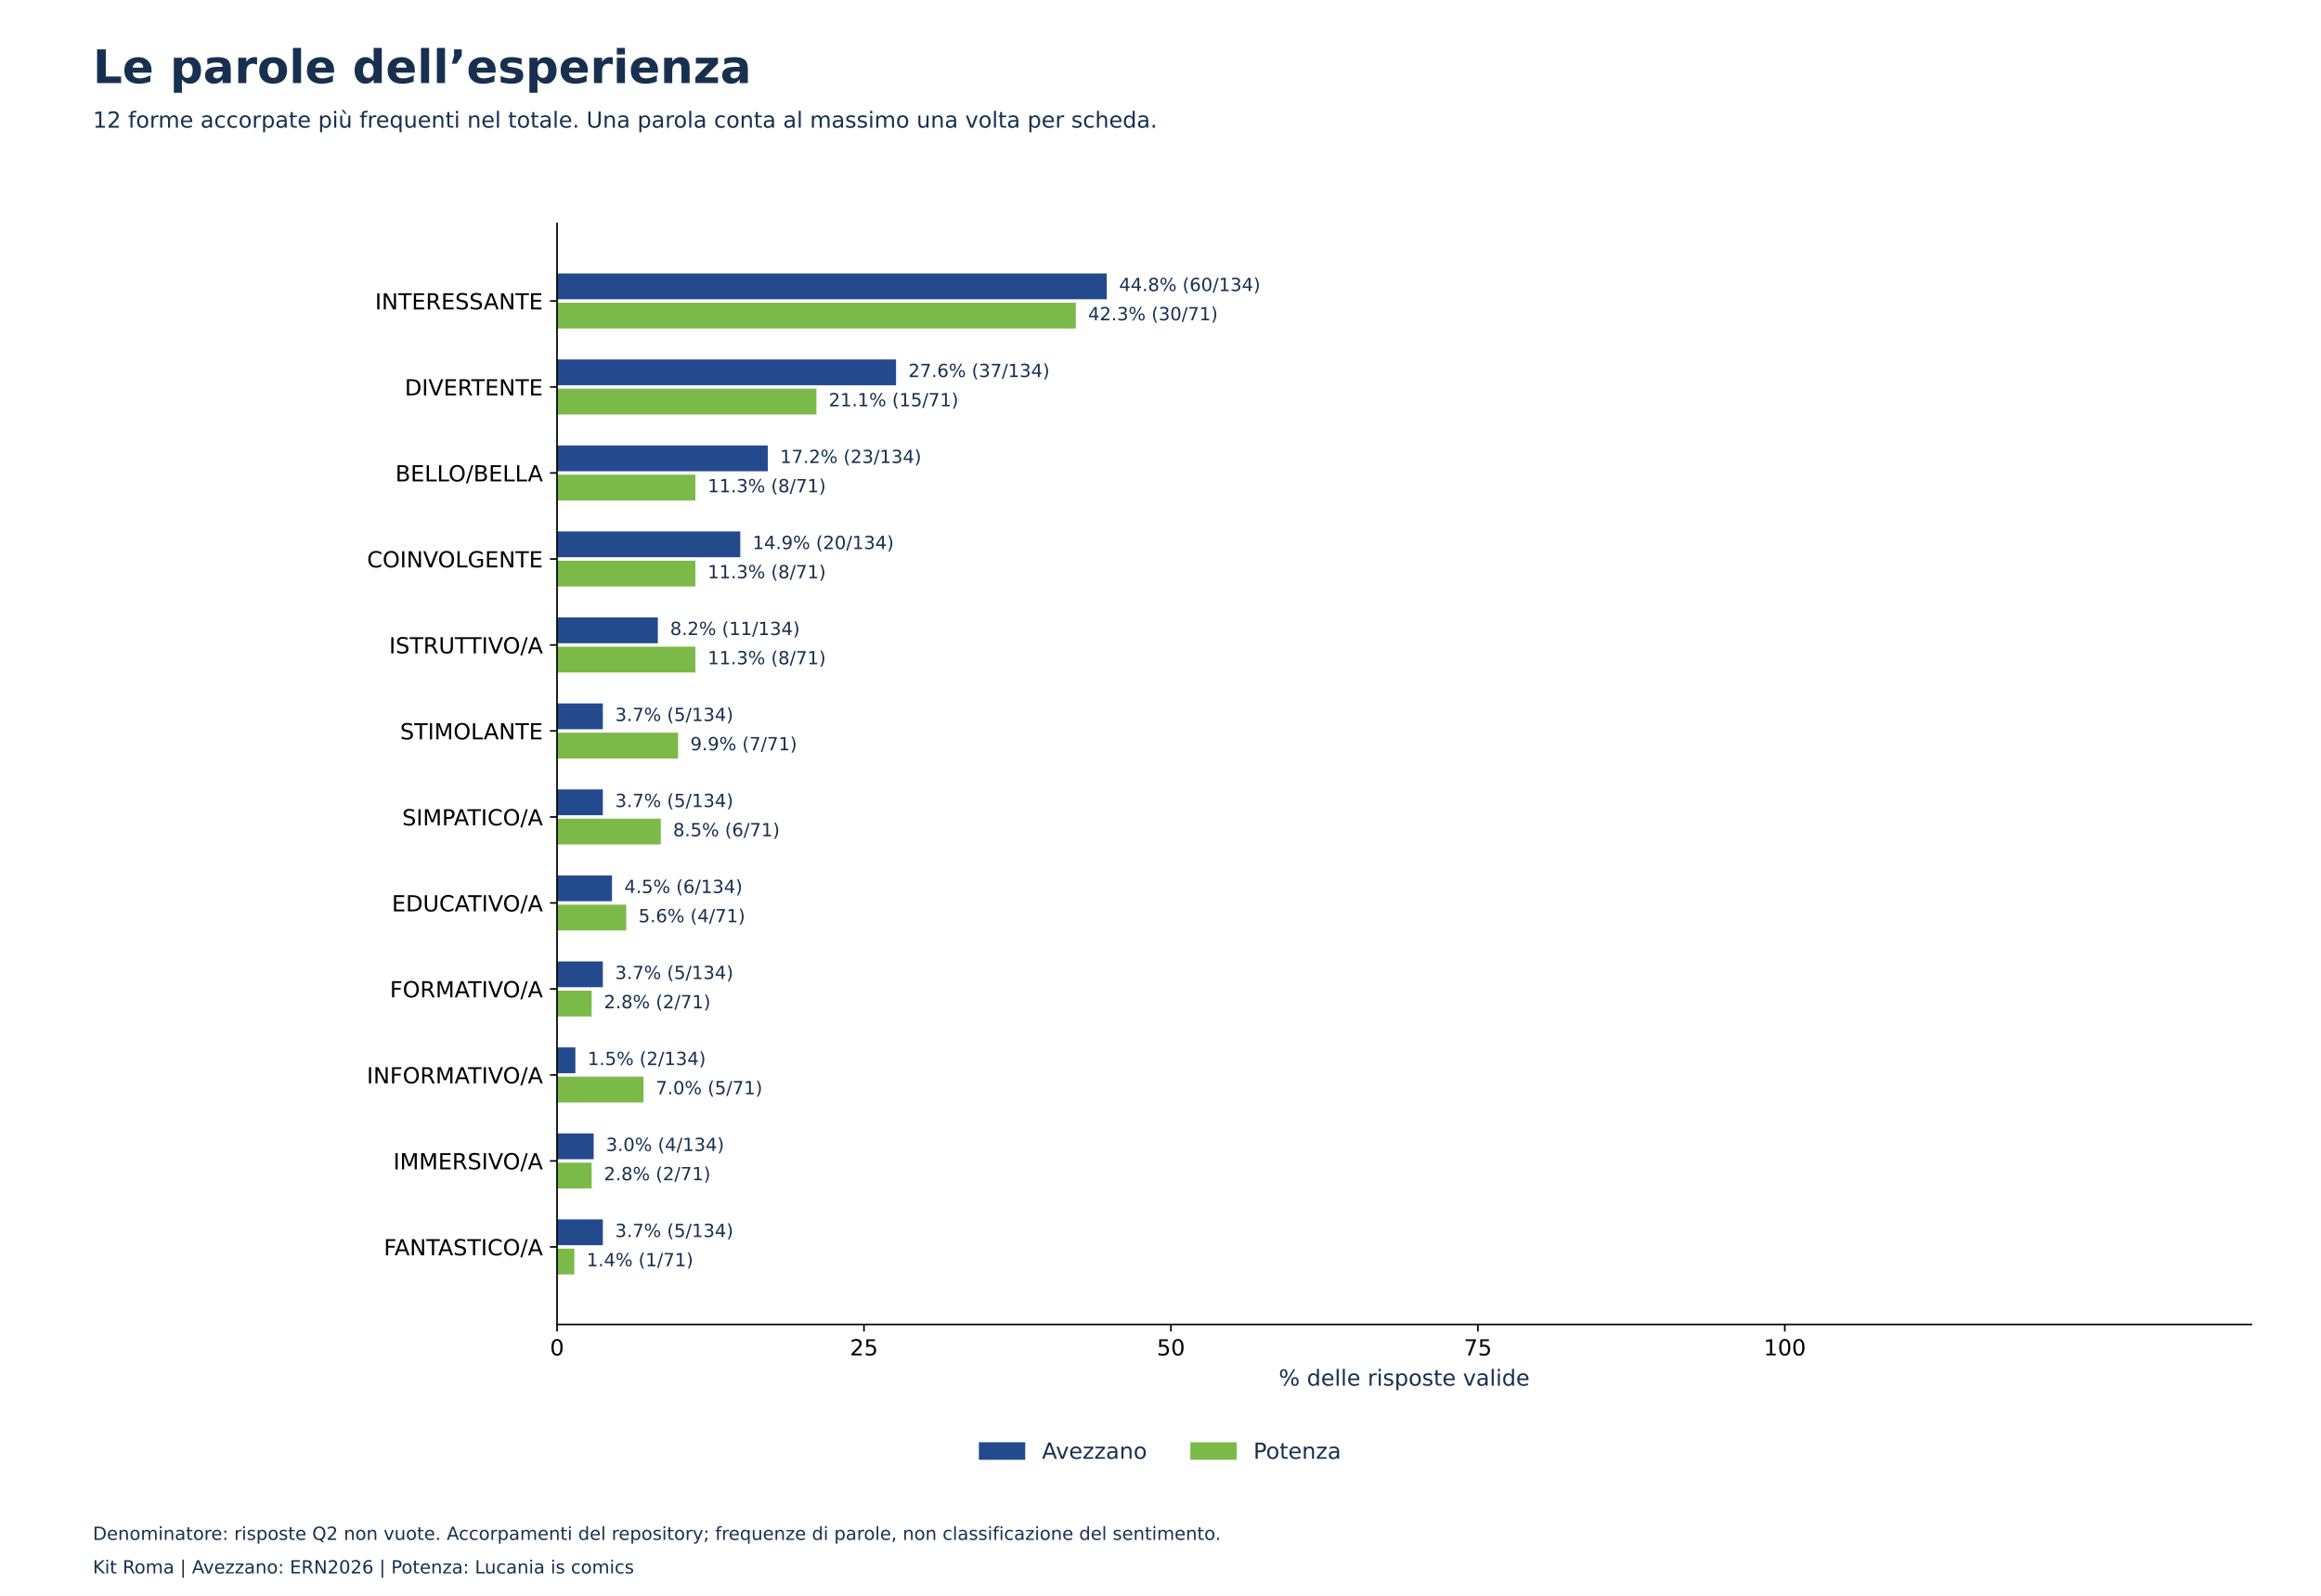
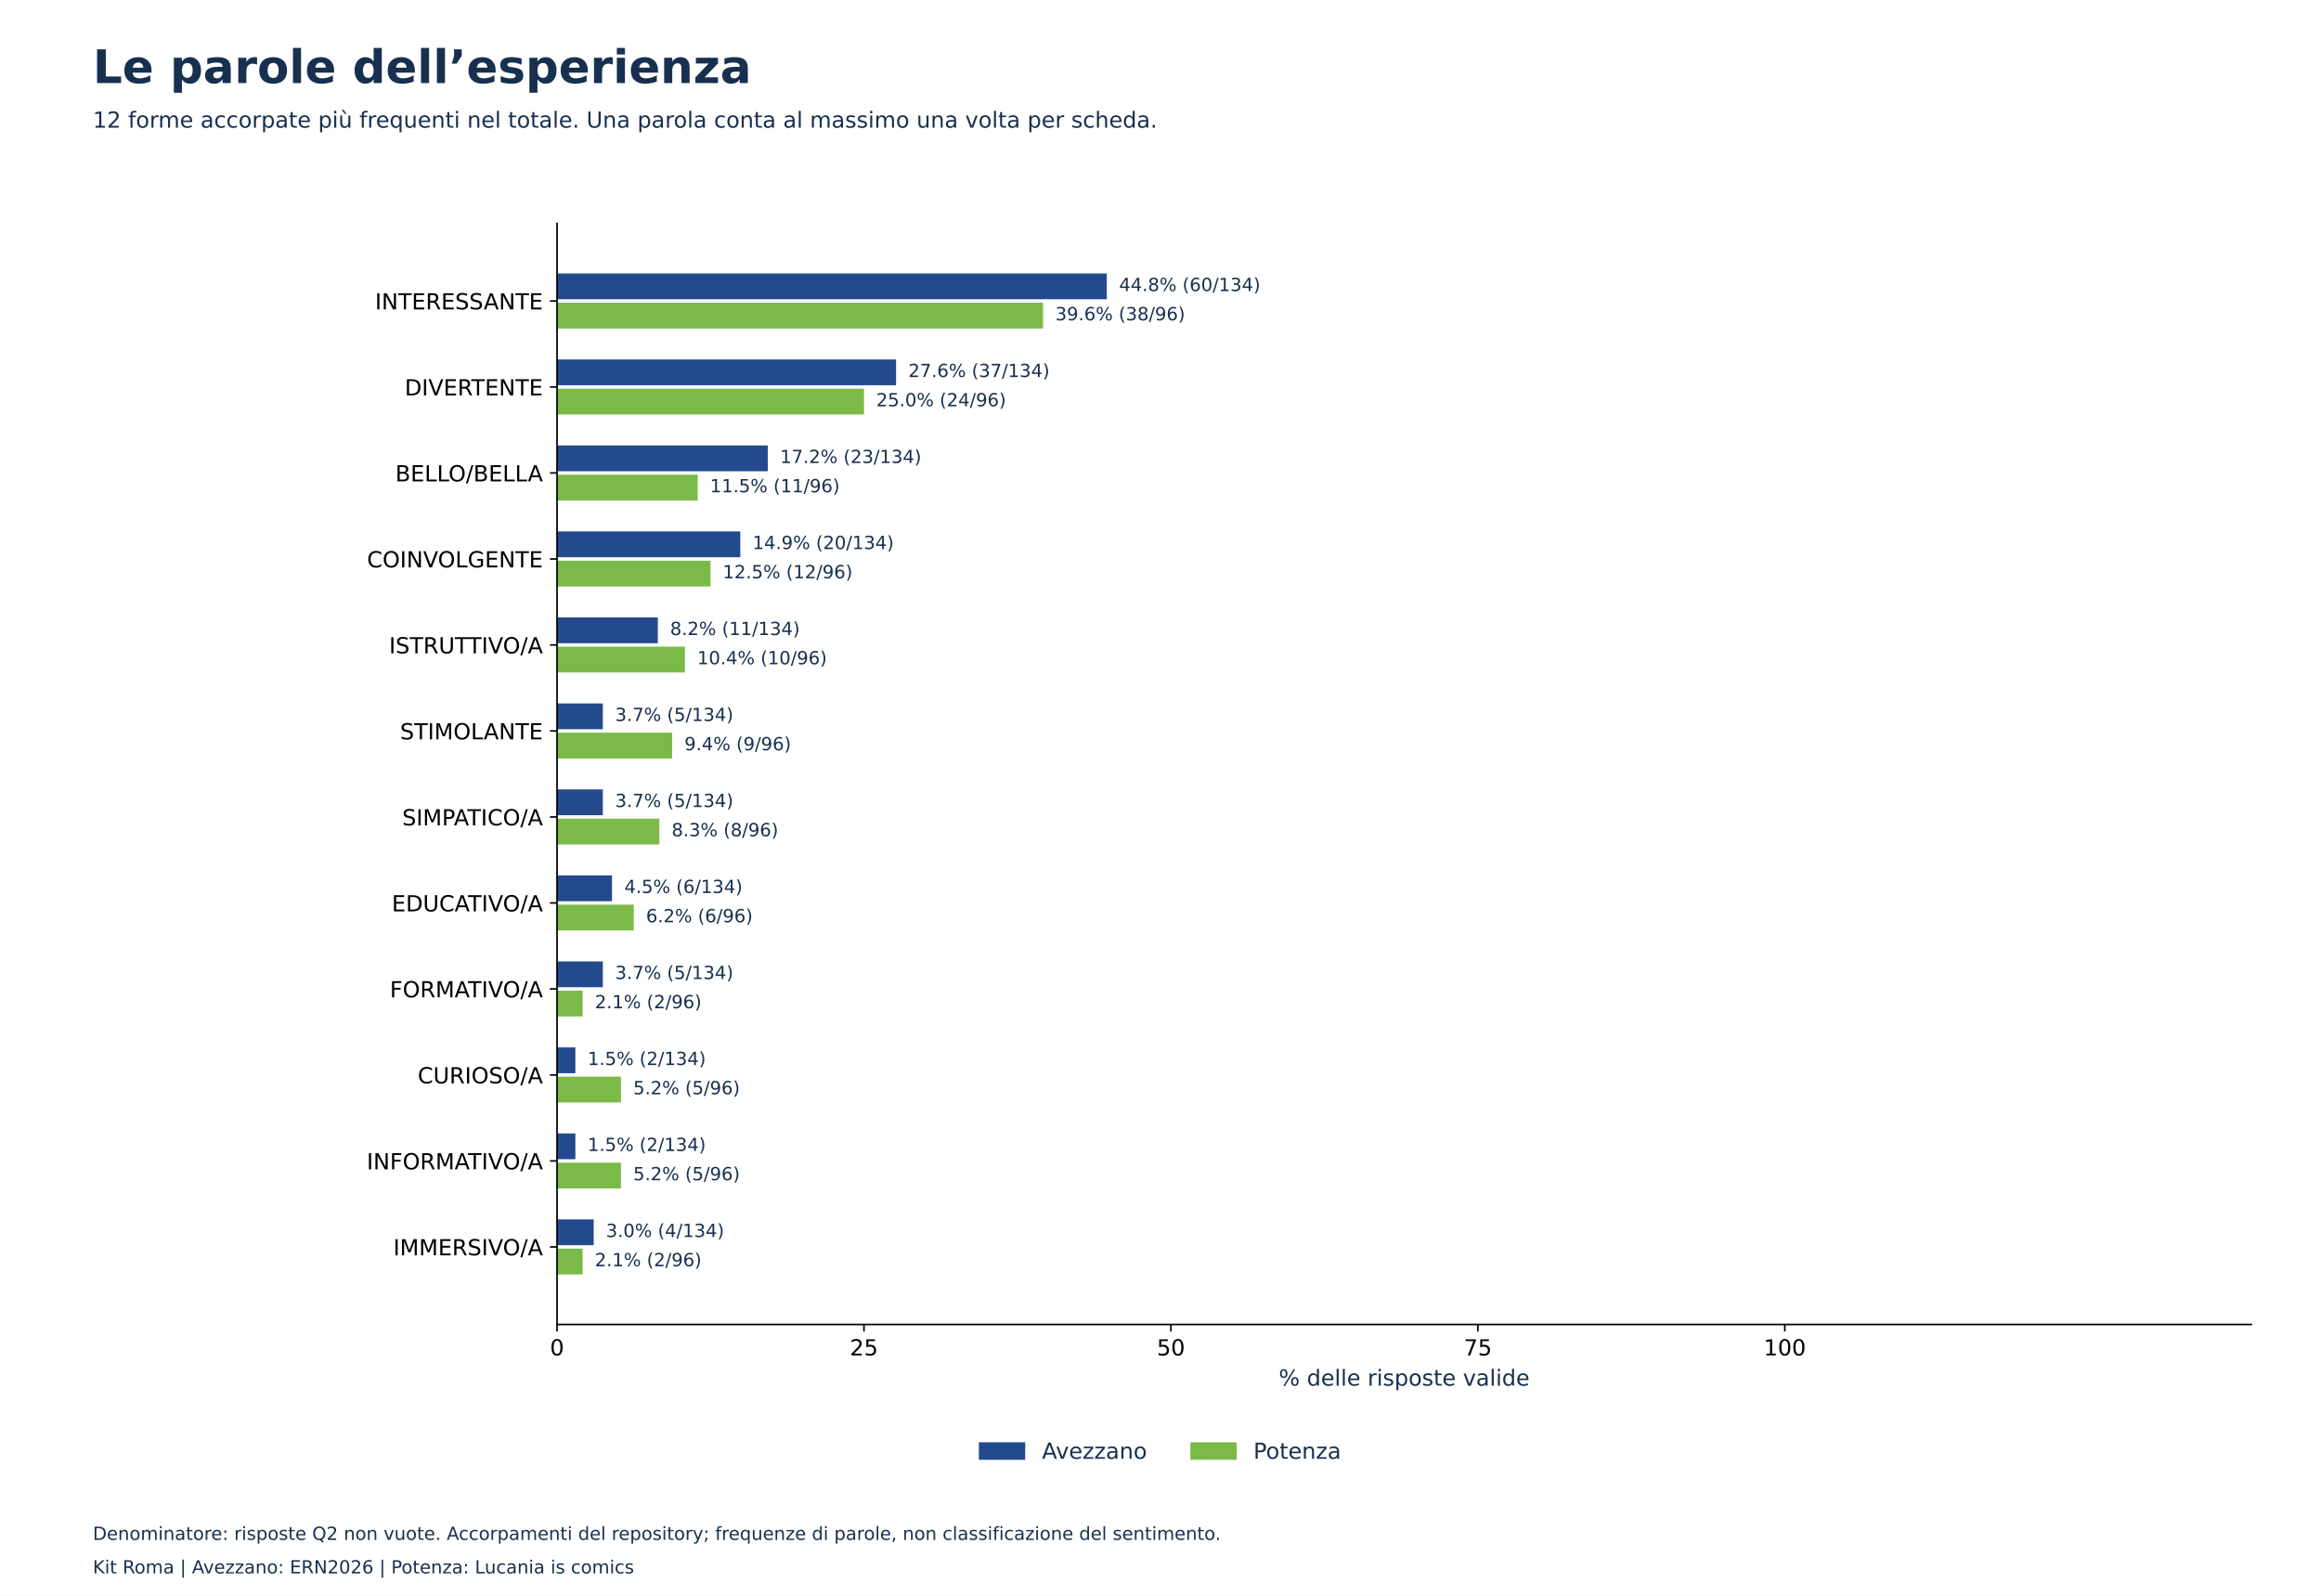
<svg xmlns="http://www.w3.org/2000/svg" xmlns:xlink="http://www.w3.org/1999/xlink" width="1152pt" height="792pt" viewBox="0 0 1152 792" version="1.1">
  <defs>
    <style type="text/css">*{stroke-linejoin: round; stroke-linecap: butt}</style>
  </defs>
  <g id="figure_1">
    <g id="patch_1">
      <path d="M 0 792  L 1152 792  L 1152 0  L 0 0  z " style="fill: #ffffff" />
    </g>
    <g id="axes_1">
      <g id="patch_2">
        <path d="M 276.48 657.36  L 1117.44 657.36  L 1117.44 110.88  L 276.48 110.88  z " style="fill: #ffffff" />
      </g>
      <g id="patch_3">
-         <path d="M 276.48 135.72  L 549.342 135.72  L 549.342 148.524  L 276.48 148.524  z " clip-path="url(#p1bf36e63a0)" style="fill: #234a8c" />
+         <path d="M 276.48 135.72  L 549.342 135.72  L 549.342 148.524  L 276.48 148.524  z " clip-path="url(#pbcd84d03fc)" style="fill: #234a8c" />
      </g>
      <g id="patch_4">
-         <path d="M 276.48 178.4  L 444.745 178.4  L 444.745 191.205  L 276.48 191.205  z " clip-path="url(#p1bf36e63a0)" style="fill: #234a8c" />
+         <path d="M 276.48 178.4  L 444.745 178.4  L 444.745 191.205  L 276.48 191.205  z " clip-path="url(#pbcd84d03fc)" style="fill: #234a8c" />
      </g>
      <g id="patch_5">
-         <path d="M 276.48 221.081  L 381.077 221.081  L 381.077 233.885  L 276.48 233.885  z " clip-path="url(#p1bf36e63a0)" style="fill: #234a8c" />
+         <path d="M 276.48 221.081  L 381.077 221.081  L 381.077 233.885  L 276.48 233.885  z " clip-path="url(#pbcd84d03fc)" style="fill: #234a8c" />
      </g>
      <g id="patch_6">
-         <path d="M 276.48 263.761  L 367.434 263.761  L 367.434 276.565  L 276.48 276.565  z " clip-path="url(#p1bf36e63a0)" style="fill: #234a8c" />
+         <path d="M 276.48 263.761  L 367.434 263.761  L 367.434 276.565  L 276.48 276.565  z " clip-path="url(#pbcd84d03fc)" style="fill: #234a8c" />
      </g>
      <g id="patch_7">
-         <path d="M 276.48 306.442  L 326.505 306.442  L 326.505 319.246  L 276.48 319.246  z " clip-path="url(#p1bf36e63a0)" style="fill: #234a8c" />
+         <path d="M 276.48 306.442  L 326.505 306.442  L 326.505 319.246  L 276.48 319.246  z " clip-path="url(#pbcd84d03fc)" style="fill: #234a8c" />
      </g>
      <g id="patch_8">
-         <path d="M 276.48 349.122  L 299.218 349.122  L 299.218 361.926  L 276.48 361.926  z " clip-path="url(#p1bf36e63a0)" style="fill: #234a8c" />
+         <path d="M 276.48 349.122  L 299.218 349.122  L 299.218 361.926  L 276.48 361.926  z " clip-path="url(#pbcd84d03fc)" style="fill: #234a8c" />
      </g>
      <g id="patch_9">
-         <path d="M 276.48 391.802  L 299.218 391.802  L 299.218 404.607  L 276.48 404.607  z " clip-path="url(#p1bf36e63a0)" style="fill: #234a8c" />
+         <path d="M 276.48 391.802  L 299.218 391.802  L 299.218 404.607  L 276.48 404.607  z " clip-path="url(#pbcd84d03fc)" style="fill: #234a8c" />
      </g>
      <g id="patch_10">
-         <path d="M 276.48 434.483  L 303.766 434.483  L 303.766 447.287  L 276.48 447.287  z " clip-path="url(#p1bf36e63a0)" style="fill: #234a8c" />
+         <path d="M 276.48 434.483  L 303.766 434.483  L 303.766 447.287  L 276.48 447.287  z " clip-path="url(#pbcd84d03fc)" style="fill: #234a8c" />
      </g>
      <g id="patch_11">
-         <path d="M 276.48 477.163  L 299.218 477.163  L 299.218 489.967  L 276.48 489.967  z " clip-path="url(#p1bf36e63a0)" style="fill: #234a8c" />
+         <path d="M 276.48 477.163  L 299.218 477.163  L 299.218 489.967  L 276.48 489.967  z " clip-path="url(#pbcd84d03fc)" style="fill: #234a8c" />
      </g>
      <g id="patch_12">
-         <path d="M 276.48 519.844  L 285.575 519.844  L 285.575 532.648  L 276.48 532.648  z " clip-path="url(#p1bf36e63a0)" style="fill: #234a8c" />
+         <path d="M 276.48 519.844  L 285.575 519.844  L 285.575 532.648  L 276.48 532.648  z " clip-path="url(#pbcd84d03fc)" style="fill: #234a8c" />
      </g>
      <g id="patch_13">
-         <path d="M 276.48 562.524  L 294.671 562.524  L 294.671 575.328  L 276.48 575.328  z " clip-path="url(#p1bf36e63a0)" style="fill: #234a8c" />
+         <path d="M 276.48 562.524  L 285.575 562.524  L 285.575 575.328  L 276.48 575.328  z " clip-path="url(#pbcd84d03fc)" style="fill: #234a8c" />
      </g>
      <g id="patch_14">
-         <path d="M 276.48 605.205  L 299.218 605.205  L 299.218 618.009  L 276.48 618.009  z " clip-path="url(#p1bf36e63a0)" style="fill: #234a8c" />
+         <path d="M 276.48 605.205  L 294.671 605.205  L 294.671 618.009  L 276.48 618.009  z " clip-path="url(#pbcd84d03fc)" style="fill: #234a8c" />
      </g>
      <g id="patch_15">
-         <path d="M 276.48 150.231  L 533.969 150.231  L 533.969 163.035  L 276.48 163.035  z " clip-path="url(#p1bf36e63a0)" style="fill: #7bba48" />
+         <path d="M 276.48 150.231  L 517.697 150.231  L 517.697 163.035  L 276.48 163.035  z " clip-path="url(#pbcd84d03fc)" style="fill: #7bba48" />
      </g>
      <g id="patch_16">
-         <path d="M 276.48 192.912  L 405.225 192.912  L 405.225 205.716  L 276.48 205.716  z " clip-path="url(#p1bf36e63a0)" style="fill: #7bba48" />
+         <path d="M 276.48 192.912  L 428.828 192.912  L 428.828 205.716  L 276.48 205.716  z " clip-path="url(#pbcd84d03fc)" style="fill: #7bba48" />
      </g>
      <g id="patch_17">
-         <path d="M 276.48 235.592  L 345.144 235.592  L 345.144 248.396  L 276.48 248.396  z " clip-path="url(#p1bf36e63a0)" style="fill: #7bba48" />
+         <path d="M 276.48 235.592  L 346.306 235.592  L 346.306 248.396  L 276.48 248.396  z " clip-path="url(#pbcd84d03fc)" style="fill: #7bba48" />
      </g>
      <g id="patch_18">
-         <path d="M 276.48 278.273  L 345.144 278.273  L 345.144 291.077  L 276.48 291.077  z " clip-path="url(#p1bf36e63a0)" style="fill: #7bba48" />
+         <path d="M 276.48 278.273  L 352.654 278.273  L 352.654 291.077  L 276.48 291.077  z " clip-path="url(#pbcd84d03fc)" style="fill: #7bba48" />
      </g>
      <g id="patch_19">
-         <path d="M 276.48 320.953  L 345.144 320.953  L 345.144 333.757  L 276.48 333.757  z " clip-path="url(#p1bf36e63a0)" style="fill: #7bba48" />
+         <path d="M 276.48 320.953  L 339.958 320.953  L 339.958 333.757  L 276.48 333.757  z " clip-path="url(#pbcd84d03fc)" style="fill: #7bba48" />
      </g>
      <g id="patch_20">
-         <path d="M 276.48 363.633  L 336.561 363.633  L 336.561 376.438  L 276.48 376.438  z " clip-path="url(#p1bf36e63a0)" style="fill: #7bba48" />
+         <path d="M 276.48 363.633  L 333.61 363.633  L 333.61 376.438  L 276.48 376.438  z " clip-path="url(#pbcd84d03fc)" style="fill: #7bba48" />
      </g>
      <g id="patch_21">
-         <path d="M 276.48 406.314  L 327.978 406.314  L 327.978 419.118  L 276.48 419.118  z " clip-path="url(#p1bf36e63a0)" style="fill: #7bba48" />
+         <path d="M 276.48 406.314  L 327.263 406.314  L 327.263 419.118  L 276.48 419.118  z " clip-path="url(#pbcd84d03fc)" style="fill: #7bba48" />
      </g>
      <g id="patch_22">
-         <path d="M 276.48 448.994  L 310.812 448.994  L 310.812 461.798  L 276.48 461.798  z " clip-path="url(#p1bf36e63a0)" style="fill: #7bba48" />
+         <path d="M 276.48 448.994  L 314.567 448.994  L 314.567 461.798  L 276.48 461.798  z " clip-path="url(#pbcd84d03fc)" style="fill: #7bba48" />
      </g>
      <g id="patch_23">
-         <path d="M 276.48 491.675  L 293.646 491.675  L 293.646 504.479  L 276.48 504.479  z " clip-path="url(#p1bf36e63a0)" style="fill: #7bba48" />
+         <path d="M 276.48 491.675  L 289.176 491.675  L 289.176 504.479  L 276.48 504.479  z " clip-path="url(#pbcd84d03fc)" style="fill: #7bba48" />
      </g>
      <g id="patch_24">
-         <path d="M 276.48 534.355  L 319.395 534.355  L 319.395 547.159  L 276.48 547.159  z " clip-path="url(#p1bf36e63a0)" style="fill: #7bba48" />
+         <path d="M 276.48 534.355  L 308.219 534.355  L 308.219 547.159  L 276.48 547.159  z " clip-path="url(#pbcd84d03fc)" style="fill: #7bba48" />
      </g>
      <g id="patch_25">
-         <path d="M 276.48 577.035  L 293.646 577.035  L 293.646 589.84  L 276.48 589.84  z " clip-path="url(#p1bf36e63a0)" style="fill: #7bba48" />
+         <path d="M 276.48 577.035  L 308.219 577.035  L 308.219 589.84  L 276.48 589.84  z " clip-path="url(#pbcd84d03fc)" style="fill: #7bba48" />
      </g>
      <g id="patch_26">
-         <path d="M 276.48 619.716  L 285.063 619.716  L 285.063 632.52  L 276.48 632.52  z " clip-path="url(#p1bf36e63a0)" style="fill: #7bba48" />
+         <path d="M 276.48 619.716  L 289.176 619.716  L 289.176 632.52  L 276.48 632.52  z " clip-path="url(#pbcd84d03fc)" style="fill: #7bba48" />
      </g>
      <g id="matplotlib.axis_1">
        <g id="xtick_1">
          <g id="line2d_1">
            <defs>
-               <path id="ma13f976528" d="M 0 0  L 0 3.5  " style="stroke: #000000; stroke-width: 0.8" />
+               <path id="m223ebea85c" d="M 0 0  L 0 3.5  " style="stroke: #000000; stroke-width: 0.8" />
            </defs>
            <g>
-               <use xlink:href="#ma13f976528" x="276.48" y="657.36" style="stroke: #000000; stroke-width: 0.8" />
+               <use xlink:href="#m223ebea85c" x="276.48" y="657.36" style="stroke: #000000; stroke-width: 0.8" />
            </g>
          </g>
          <g id="text_1">
            <text style="font-size: 11px; font-family: 'DejaVu Sans'; text-anchor: middle" x="276.48" y="672.717" transform="rotate(-0 276.48 672.7174)">0</text>
          </g>
        </g>
        <g id="xtick_2">
          <g id="line2d_2">
            <g>
-               <use xlink:href="#ma13f976528" x="428.828" y="657.36" style="stroke: #000000; stroke-width: 0.8" />
+               <use xlink:href="#m223ebea85c" x="428.828" y="657.36" style="stroke: #000000; stroke-width: 0.8" />
            </g>
          </g>
          <g id="text_2">
            <text style="font-size: 11px; font-family: 'DejaVu Sans'; text-anchor: middle" x="428.828" y="672.717" transform="rotate(-0 428.8278 672.7174)">25</text>
          </g>
        </g>
        <g id="xtick_3">
          <g id="line2d_3">
            <g>
-               <use xlink:href="#ma13f976528" x="581.176" y="657.36" style="stroke: #000000; stroke-width: 0.8" />
+               <use xlink:href="#m223ebea85c" x="581.176" y="657.36" style="stroke: #000000; stroke-width: 0.8" />
            </g>
          </g>
          <g id="text_3">
            <text style="font-size: 11px; font-family: 'DejaVu Sans'; text-anchor: middle" x="581.176" y="672.717" transform="rotate(-0 581.1757 672.7174)">50</text>
          </g>
        </g>
        <g id="xtick_4">
          <g id="line2d_4">
            <g>
-               <use xlink:href="#ma13f976528" x="733.523" y="657.36" style="stroke: #000000; stroke-width: 0.8" />
+               <use xlink:href="#m223ebea85c" x="733.523" y="657.36" style="stroke: #000000; stroke-width: 0.8" />
            </g>
          </g>
          <g id="text_4">
            <text style="font-size: 11px; font-family: 'DejaVu Sans'; text-anchor: middle" x="733.523" y="672.717" transform="rotate(-0 733.5235 672.7174)">75</text>
          </g>
        </g>
        <g id="xtick_5">
          <g id="line2d_5">
            <g>
-               <use xlink:href="#ma13f976528" x="885.871" y="657.36" style="stroke: #000000; stroke-width: 0.8" />
+               <use xlink:href="#m223ebea85c" x="885.871" y="657.36" style="stroke: #000000; stroke-width: 0.8" />
            </g>
          </g>
          <g id="text_5">
            <text style="font-size: 11px; font-family: 'DejaVu Sans'; text-anchor: middle" x="885.871" y="672.717" transform="rotate(-0 885.8713 672.7174)">100</text>
          </g>
        </g>
        <g id="text_6">
          <text style="font-size: 11px; font-family: 'DejaVu Sans'; text-anchor: middle; fill: #18304f" x="696.96" y="687.718" transform="rotate(-0 696.96 687.7183)">% delle risposte valide</text>
        </g>
      </g>
      <g id="matplotlib.axis_2">
        <g id="ytick_1">
          <g id="line2d_6">
            <defs>
-               <path id="m4f9e033d13" d="M 0 0  L -3.5 0  " style="stroke: #000000; stroke-width: 0.8" />
+               <path id="ma2b3e11fe4" d="M 0 0  L -3.5 0  " style="stroke: #000000; stroke-width: 0.8" />
            </defs>
            <g>
-               <use xlink:href="#m4f9e033d13" x="276.48" y="149.378" style="stroke: #000000; stroke-width: 0.8" />
+               <use xlink:href="#ma2b3e11fe4" x="276.48" y="149.378" style="stroke: #000000; stroke-width: 0.8" />
            </g>
          </g>
          <g id="text_7">
            <text style="font-size: 11px; font-family: 'DejaVu Sans'; text-anchor: end" x="269.48" y="153.556" transform="rotate(-0 269.48 153.5564)">INTERESSANTE</text>
          </g>
        </g>
        <g id="ytick_2">
          <g id="line2d_7">
            <g>
-               <use xlink:href="#m4f9e033d13" x="276.48" y="192.058" style="stroke: #000000; stroke-width: 0.8" />
+               <use xlink:href="#ma2b3e11fe4" x="276.48" y="192.058" style="stroke: #000000; stroke-width: 0.8" />
            </g>
          </g>
          <g id="text_8">
            <text style="font-size: 11px; font-family: 'DejaVu Sans'; text-anchor: end" x="269.48" y="196.237" transform="rotate(-0 269.48 196.2369)">DIVERTENTE</text>
          </g>
        </g>
        <g id="ytick_3">
          <g id="line2d_8">
            <g>
-               <use xlink:href="#m4f9e033d13" x="276.48" y="234.739" style="stroke: #000000; stroke-width: 0.8" />
+               <use xlink:href="#ma2b3e11fe4" x="276.48" y="234.739" style="stroke: #000000; stroke-width: 0.8" />
            </g>
          </g>
          <g id="text_9">
            <text style="font-size: 11px; font-family: 'DejaVu Sans'; text-anchor: end" x="269.48" y="238.917" transform="rotate(-0 269.48 238.9173)">BELLO/BELLA</text>
          </g>
        </g>
        <g id="ytick_4">
          <g id="line2d_9">
            <g>
-               <use xlink:href="#m4f9e033d13" x="276.48" y="277.419" style="stroke: #000000; stroke-width: 0.8" />
+               <use xlink:href="#ma2b3e11fe4" x="276.48" y="277.419" style="stroke: #000000; stroke-width: 0.8" />
            </g>
          </g>
          <g id="text_10">
            <text style="font-size: 11px; font-family: 'DejaVu Sans'; text-anchor: end" x="269.48" y="281.598" transform="rotate(-0 269.48 281.5977)">COINVOLGENTE</text>
          </g>
        </g>
        <g id="ytick_5">
          <g id="line2d_10">
            <g>
-               <use xlink:href="#m4f9e033d13" x="276.48" y="320.099" style="stroke: #000000; stroke-width: 0.8" />
+               <use xlink:href="#ma2b3e11fe4" x="276.48" y="320.099" style="stroke: #000000; stroke-width: 0.8" />
            </g>
          </g>
          <g id="text_11">
            <text style="font-size: 11px; font-family: 'DejaVu Sans'; text-anchor: end" x="269.48" y="324.278" transform="rotate(-0 269.48 324.2781)">ISTRUTTIVO/A</text>
          </g>
        </g>
        <g id="ytick_6">
          <g id="line2d_11">
            <g>
-               <use xlink:href="#m4f9e033d13" x="276.48" y="362.78" style="stroke: #000000; stroke-width: 0.8" />
+               <use xlink:href="#ma2b3e11fe4" x="276.48" y="362.78" style="stroke: #000000; stroke-width: 0.8" />
            </g>
          </g>
          <g id="text_12">
            <text style="font-size: 11px; font-family: 'DejaVu Sans'; text-anchor: end" x="269.48" y="366.959" transform="rotate(-0 269.48 366.9585)">STIMOLANTE</text>
          </g>
        </g>
        <g id="ytick_7">
          <g id="line2d_12">
            <g>
-               <use xlink:href="#m4f9e033d13" x="276.48" y="405.46" style="stroke: #000000; stroke-width: 0.8" />
+               <use xlink:href="#ma2b3e11fe4" x="276.48" y="405.46" style="stroke: #000000; stroke-width: 0.8" />
            </g>
          </g>
          <g id="text_13">
            <text style="font-size: 11px; font-family: 'DejaVu Sans'; text-anchor: end" x="269.48" y="409.639" transform="rotate(-0 269.48 409.6389)">SIMPATICO/A</text>
          </g>
        </g>
        <g id="ytick_8">
          <g id="line2d_13">
            <g>
-               <use xlink:href="#m4f9e033d13" x="276.48" y="448.141" style="stroke: #000000; stroke-width: 0.8" />
+               <use xlink:href="#ma2b3e11fe4" x="276.48" y="448.141" style="stroke: #000000; stroke-width: 0.8" />
            </g>
          </g>
          <g id="text_14">
            <text style="font-size: 11px; font-family: 'DejaVu Sans'; text-anchor: end" x="269.48" y="452.319" transform="rotate(-0 269.48 452.3193)">EDUCATIVO/A</text>
          </g>
        </g>
        <g id="ytick_9">
          <g id="line2d_14">
            <g>
-               <use xlink:href="#m4f9e033d13" x="276.48" y="490.821" style="stroke: #000000; stroke-width: 0.8" />
+               <use xlink:href="#ma2b3e11fe4" x="276.48" y="490.821" style="stroke: #000000; stroke-width: 0.8" />
            </g>
          </g>
          <g id="text_15">
            <text style="font-size: 11px; font-family: 'DejaVu Sans'; text-anchor: end" x="269.48" y="495" transform="rotate(-0 269.48 494.9997)">FORMATIVO/A</text>
          </g>
        </g>
        <g id="ytick_10">
          <g id="line2d_15">
            <g>
-               <use xlink:href="#m4f9e033d13" x="276.48" y="533.501" style="stroke: #000000; stroke-width: 0.8" />
+               <use xlink:href="#ma2b3e11fe4" x="276.48" y="533.501" style="stroke: #000000; stroke-width: 0.8" />
            </g>
          </g>
          <g id="text_16">
-             <text style="font-size: 11px; font-family: 'DejaVu Sans'; text-anchor: end" x="269.48" y="537.68" transform="rotate(-0 269.48 537.6802)">INFORMATIVO/A</text>
+             <text style="font-size: 11px; font-family: 'DejaVu Sans'; text-anchor: end" x="269.48" y="537.68" transform="rotate(-0 269.48 537.6802)">CURIOSO/A</text>
          </g>
        </g>
        <g id="ytick_11">
          <g id="line2d_16">
            <g>
-               <use xlink:href="#m4f9e033d13" x="276.48" y="576.182" style="stroke: #000000; stroke-width: 0.8" />
+               <use xlink:href="#ma2b3e11fe4" x="276.48" y="576.182" style="stroke: #000000; stroke-width: 0.8" />
            </g>
          </g>
          <g id="text_17">
-             <text style="font-size: 11px; font-family: 'DejaVu Sans'; text-anchor: end" x="269.48" y="580.361" transform="rotate(-0 269.48 580.3606)">IMMERSIVO/A</text>
+             <text style="font-size: 11px; font-family: 'DejaVu Sans'; text-anchor: end" x="269.48" y="580.361" transform="rotate(-0 269.48 580.3606)">INFORMATIVO/A</text>
          </g>
        </g>
        <g id="ytick_12">
          <g id="line2d_17">
            <g>
-               <use xlink:href="#m4f9e033d13" x="276.48" y="618.862" style="stroke: #000000; stroke-width: 0.8" />
+               <use xlink:href="#ma2b3e11fe4" x="276.48" y="618.862" style="stroke: #000000; stroke-width: 0.8" />
            </g>
          </g>
          <g id="text_18">
-             <text style="font-size: 11px; font-family: 'DejaVu Sans'; text-anchor: end" x="269.48" y="623.041" transform="rotate(-0 269.48 623.041)">FANTASTICO/A</text>
+             <text style="font-size: 11px; font-family: 'DejaVu Sans'; text-anchor: end" x="269.48" y="623.041" transform="rotate(-0 269.48 623.041)">IMMERSIVO/A</text>
          </g>
        </g>
      </g>
      <g id="patch_27">
        <path d="M 276.48 657.36  L 276.48 110.88  " style="fill: none; stroke: #000000; stroke-width: 0.8; stroke-linejoin: miter; stroke-linecap: square" />
      </g>
      <g id="patch_28">
        <path d="M 276.48 657.36  L 1117.44 657.36  " style="fill: none; stroke: #000000; stroke-width: 0.8; stroke-linejoin: miter; stroke-linecap: square" />
      </g>
      <g id="text_19">
        <text style="font-size: 9px; font-family: 'DejaVu Sans'; text-anchor: start; fill: #18304f" x="555.436" y="144.46" transform="rotate(-0 555.4357 144.46)">44.8% (60/134)</text>
      </g>
      <g id="text_20">
        <text style="font-size: 9px; font-family: 'DejaVu Sans'; text-anchor: start; fill: #18304f" x="450.839" y="187.14" transform="rotate(-0 450.8387 187.1404)">27.6% (37/134)</text>
      </g>
      <g id="text_21">
        <text style="font-size: 9px; font-family: 'DejaVu Sans'; text-anchor: start; fill: #18304f" x="387.171" y="229.821" transform="rotate(-0 387.1709 229.8208)">17.2% (23/134)</text>
      </g>
      <g id="text_22">
        <text style="font-size: 9px; font-family: 'DejaVu Sans'; text-anchor: start; fill: #18304f" x="373.528" y="272.501" transform="rotate(-0 373.5278 272.5012)">14.9% (20/134)</text>
      </g>
      <g id="text_23">
        <text style="font-size: 9px; font-family: 'DejaVu Sans'; text-anchor: start; fill: #18304f" x="332.599" y="315.182" transform="rotate(-0 332.5986 315.1816)">8.2% (11/134)</text>
      </g>
      <g id="text_24">
        <text style="font-size: 9px; font-family: 'DejaVu Sans'; text-anchor: start; fill: #18304f" x="305.312" y="357.862" transform="rotate(-0 305.3124 357.862)">3.7% (5/134)</text>
      </g>
      <g id="text_25">
        <text style="font-size: 9px; font-family: 'DejaVu Sans'; text-anchor: start; fill: #18304f" x="305.312" y="400.542" transform="rotate(-0 305.3124 400.5424)">3.7% (5/134)</text>
      </g>
      <g id="text_26">
        <text style="font-size: 9px; font-family: 'DejaVu Sans'; text-anchor: start; fill: #18304f" x="309.86" y="443.223" transform="rotate(-0 309.8601 443.2228)">4.5% (6/134)</text>
      </g>
      <g id="text_27">
        <text style="font-size: 9px; font-family: 'DejaVu Sans'; text-anchor: start; fill: #18304f" x="305.312" y="485.903" transform="rotate(-0 305.3124 485.9033)">3.7% (5/134)</text>
      </g>
      <g id="text_28">
        <text style="font-size: 9px; font-family: 'DejaVu Sans'; text-anchor: start; fill: #18304f" x="291.669" y="528.584" transform="rotate(-0 291.6693 528.5837)">1.5% (2/134)</text>
      </g>
      <g id="text_29">
-         <text style="font-size: 9px; font-family: 'DejaVu Sans'; text-anchor: start; fill: #18304f" x="300.765" y="571.264" transform="rotate(-0 300.7647 571.2641)">3.0% (4/134)</text>
+         <text style="font-size: 9px; font-family: 'DejaVu Sans'; text-anchor: start; fill: #18304f" x="291.669" y="571.264" transform="rotate(-0 291.6693 571.2641)">1.5% (2/134)</text>
      </g>
      <g id="text_30">
-         <text style="font-size: 9px; font-family: 'DejaVu Sans'; text-anchor: start; fill: #18304f" x="305.312" y="613.944" transform="rotate(-0 305.3124 613.9445)">3.7% (5/134)</text>
+         <text style="font-size: 9px; font-family: 'DejaVu Sans'; text-anchor: start; fill: #18304f" x="300.765" y="613.944" transform="rotate(-0 300.7647 613.9445)">3.0% (4/134)</text>
      </g>
      <g id="text_31">
-         <text style="font-size: 9px; font-family: 'DejaVu Sans'; text-anchor: start; fill: #18304f" x="540.063" y="158.971" transform="rotate(-0 540.0632 158.9713)">42.3% (30/71)</text>
+         <text style="font-size: 9px; font-family: 'DejaVu Sans'; text-anchor: start; fill: #18304f" x="523.791" y="158.971" transform="rotate(-0 523.7913 158.9713)">39.6% (38/96)</text>
      </g>
      <g id="text_32">
-         <text style="font-size: 9px; font-family: 'DejaVu Sans'; text-anchor: start; fill: #18304f" x="411.319" y="201.652" transform="rotate(-0 411.3186 201.6517)">21.1% (15/71)</text>
+         <text style="font-size: 9px; font-family: 'DejaVu Sans'; text-anchor: start; fill: #18304f" x="434.922" y="201.652" transform="rotate(-0 434.9217 201.6517)">25.0% (24/96)</text>
      </g>
      <g id="text_33">
-         <text style="font-size: 9px; font-family: 'DejaVu Sans'; text-anchor: start; fill: #18304f" x="351.238" y="244.332" transform="rotate(-0 351.2377 244.3321)">11.3% (8/71)</text>
+         <text style="font-size: 9px; font-family: 'DejaVu Sans'; text-anchor: start; fill: #18304f" x="352.4" y="244.332" transform="rotate(-0 352.4 244.3321)">11.5% (11/96)</text>
      </g>
      <g id="text_34">
-         <text style="font-size: 9px; font-family: 'DejaVu Sans'; text-anchor: start; fill: #18304f" x="351.238" y="287.013" transform="rotate(-0 351.2377 287.0125)">11.3% (8/71)</text>
+         <text style="font-size: 9px; font-family: 'DejaVu Sans'; text-anchor: start; fill: #18304f" x="358.748" y="287.013" transform="rotate(-0 358.7478 287.0125)">12.5% (12/96)</text>
      </g>
      <g id="text_35">
-         <text style="font-size: 9px; font-family: 'DejaVu Sans'; text-anchor: start; fill: #18304f" x="351.238" y="329.693" transform="rotate(-0 351.2377 329.6929)">11.3% (8/71)</text>
+         <text style="font-size: 9px; font-family: 'DejaVu Sans'; text-anchor: start; fill: #18304f" x="346.052" y="329.693" transform="rotate(-0 346.0522 329.6929)">10.4% (10/96)</text>
      </g>
      <g id="text_36">
-         <text style="font-size: 9px; font-family: 'DejaVu Sans'; text-anchor: start; fill: #18304f" x="342.655" y="372.373" transform="rotate(-0 342.6547 372.3734)">9.9% (7/71)</text>
+         <text style="font-size: 9px; font-family: 'DejaVu Sans'; text-anchor: start; fill: #18304f" x="339.704" y="372.373" transform="rotate(-0 339.7043 372.3734)">9.4% (9/96)</text>
      </g>
      <g id="text_37">
-         <text style="font-size: 9px; font-family: 'DejaVu Sans'; text-anchor: start; fill: #18304f" x="334.072" y="415.054" transform="rotate(-0 334.0718 415.0538)">8.5% (6/71)</text>
+         <text style="font-size: 9px; font-family: 'DejaVu Sans'; text-anchor: start; fill: #18304f" x="333.357" y="415.054" transform="rotate(-0 333.3565 415.0538)">8.3% (8/96)</text>
      </g>
      <g id="text_38">
-         <text style="font-size: 9px; font-family: 'DejaVu Sans'; text-anchor: start; fill: #18304f" x="316.906" y="457.734" transform="rotate(-0 316.9058 457.7342)">5.6% (4/71)</text>
+         <text style="font-size: 9px; font-family: 'DejaVu Sans'; text-anchor: start; fill: #18304f" x="320.661" y="457.734" transform="rotate(-0 320.6609 457.7342)">6.2% (6/96)</text>
      </g>
      <g id="text_39">
-         <text style="font-size: 9px; font-family: 'DejaVu Sans'; text-anchor: start; fill: #18304f" x="299.74" y="500.415" transform="rotate(-0 299.7399 500.4146)">2.8% (2/71)</text>
+         <text style="font-size: 9px; font-family: 'DejaVu Sans'; text-anchor: start; fill: #18304f" x="295.27" y="500.415" transform="rotate(-0 295.2696 500.4146)">2.1% (2/96)</text>
      </g>
      <g id="text_40">
-         <text style="font-size: 9px; font-family: 'DejaVu Sans'; text-anchor: start; fill: #18304f" x="325.489" y="543.095" transform="rotate(-0 325.4888 543.095)">7.0% (5/71)</text>
+         <text style="font-size: 9px; font-family: 'DejaVu Sans'; text-anchor: start; fill: #18304f" x="314.313" y="543.095" transform="rotate(-0 314.313 543.095)">5.2% (5/96)</text>
      </g>
      <g id="text_41">
-         <text style="font-size: 9px; font-family: 'DejaVu Sans'; text-anchor: start; fill: #18304f" x="299.74" y="585.775" transform="rotate(-0 299.7399 585.7754)">2.8% (2/71)</text>
+         <text style="font-size: 9px; font-family: 'DejaVu Sans'; text-anchor: start; fill: #18304f" x="314.313" y="585.775" transform="rotate(-0 314.313 585.7754)">5.2% (5/96)</text>
      </g>
      <g id="text_42">
-         <text style="font-size: 9px; font-family: 'DejaVu Sans'; text-anchor: start; fill: #18304f" x="291.157" y="628.456" transform="rotate(-0 291.1569 628.4558)">1.4% (1/71)</text>
+         <text style="font-size: 9px; font-family: 'DejaVu Sans'; text-anchor: start; fill: #18304f" x="295.27" y="628.456" transform="rotate(-0 295.2696 628.4558)">2.1% (2/96)</text>
      </g>
    </g>
    <g id="text_43">
      <text style="font-weight: 700; font-size: 23px; font-family: 'DejaVu Sans'; text-anchor: start; fill: #18304f" x="46.08" y="41.236" transform="rotate(-0 46.08 41.23641)">Le parole dell’esperienza</text>
    </g>
    <g id="text_44">
      <text style="font-size: 11px; font-family: 'DejaVu Sans'; text-anchor: start; fill: #18304f" x="46.08" y="63.36" transform="rotate(-0 46.08 63.36)">12 forme accorpate più frequenti nel totale. Una parola conta al massimo una volta per scheda.</text>
    </g>
    <g id="text_45">
      <text style="font-size: 9px; font-family: 'DejaVu Sans'; text-anchor: start; fill: #18304f" x="46.08" y="764.28" transform="rotate(-0 46.08 764.28)">Denominatore: risposte Q2 non vuote. Accorpamenti del repository; frequenze di parole, non classificazione del sentimento.</text>
    </g>
    <g id="text_46">
      <text style="font-size: 9px; font-family: 'DejaVu Sans'; text-anchor: start; fill: #18304f" x="46.08" y="780.912" transform="rotate(-0 46.08 780.912)">Kit Roma | Avezzano: ERN2026 | Potenza: Lucania is comics</text>
    </g>
    <g id="legend_1">
      <g id="patch_29">
        <path d="M 486.357 724.017  L 508.357 724.017  L 508.357 716.317  L 486.357 716.317  z " style="fill: #234a8c; stroke: #234a8c; stroke-linejoin: miter" />
      </g>
      <g id="text_47">
        <text style="font-size: 11px; font-family: 'DejaVu Sans'; text-anchor: start; fill: #18304f" x="517.157" y="724.017" transform="rotate(-0 517.1569 724.0174)">Avezzano</text>
      </g>
      <g id="patch_30">
        <path d="M 591.305 724.017  L 613.305 724.017  L 613.305 716.317  L 591.305 716.317  z " style="fill: #7bba48; stroke: #7bba48; stroke-linejoin: miter" />
      </g>
      <g id="text_48">
        <text style="font-size: 11px; font-family: 'DejaVu Sans'; text-anchor: start; fill: #18304f" x="622.105" y="724.017" transform="rotate(-0 622.1055 724.0174)">Potenza</text>
      </g>
    </g>
  </g>
  <defs>
-     <clipPath id="p1bf36e63a0">
+     <clipPath id="pbcd84d03fc">
      <rect x="276.48" y="110.88" width="840.96" height="546.48" />
    </clipPath>
  </defs>
</svg>
